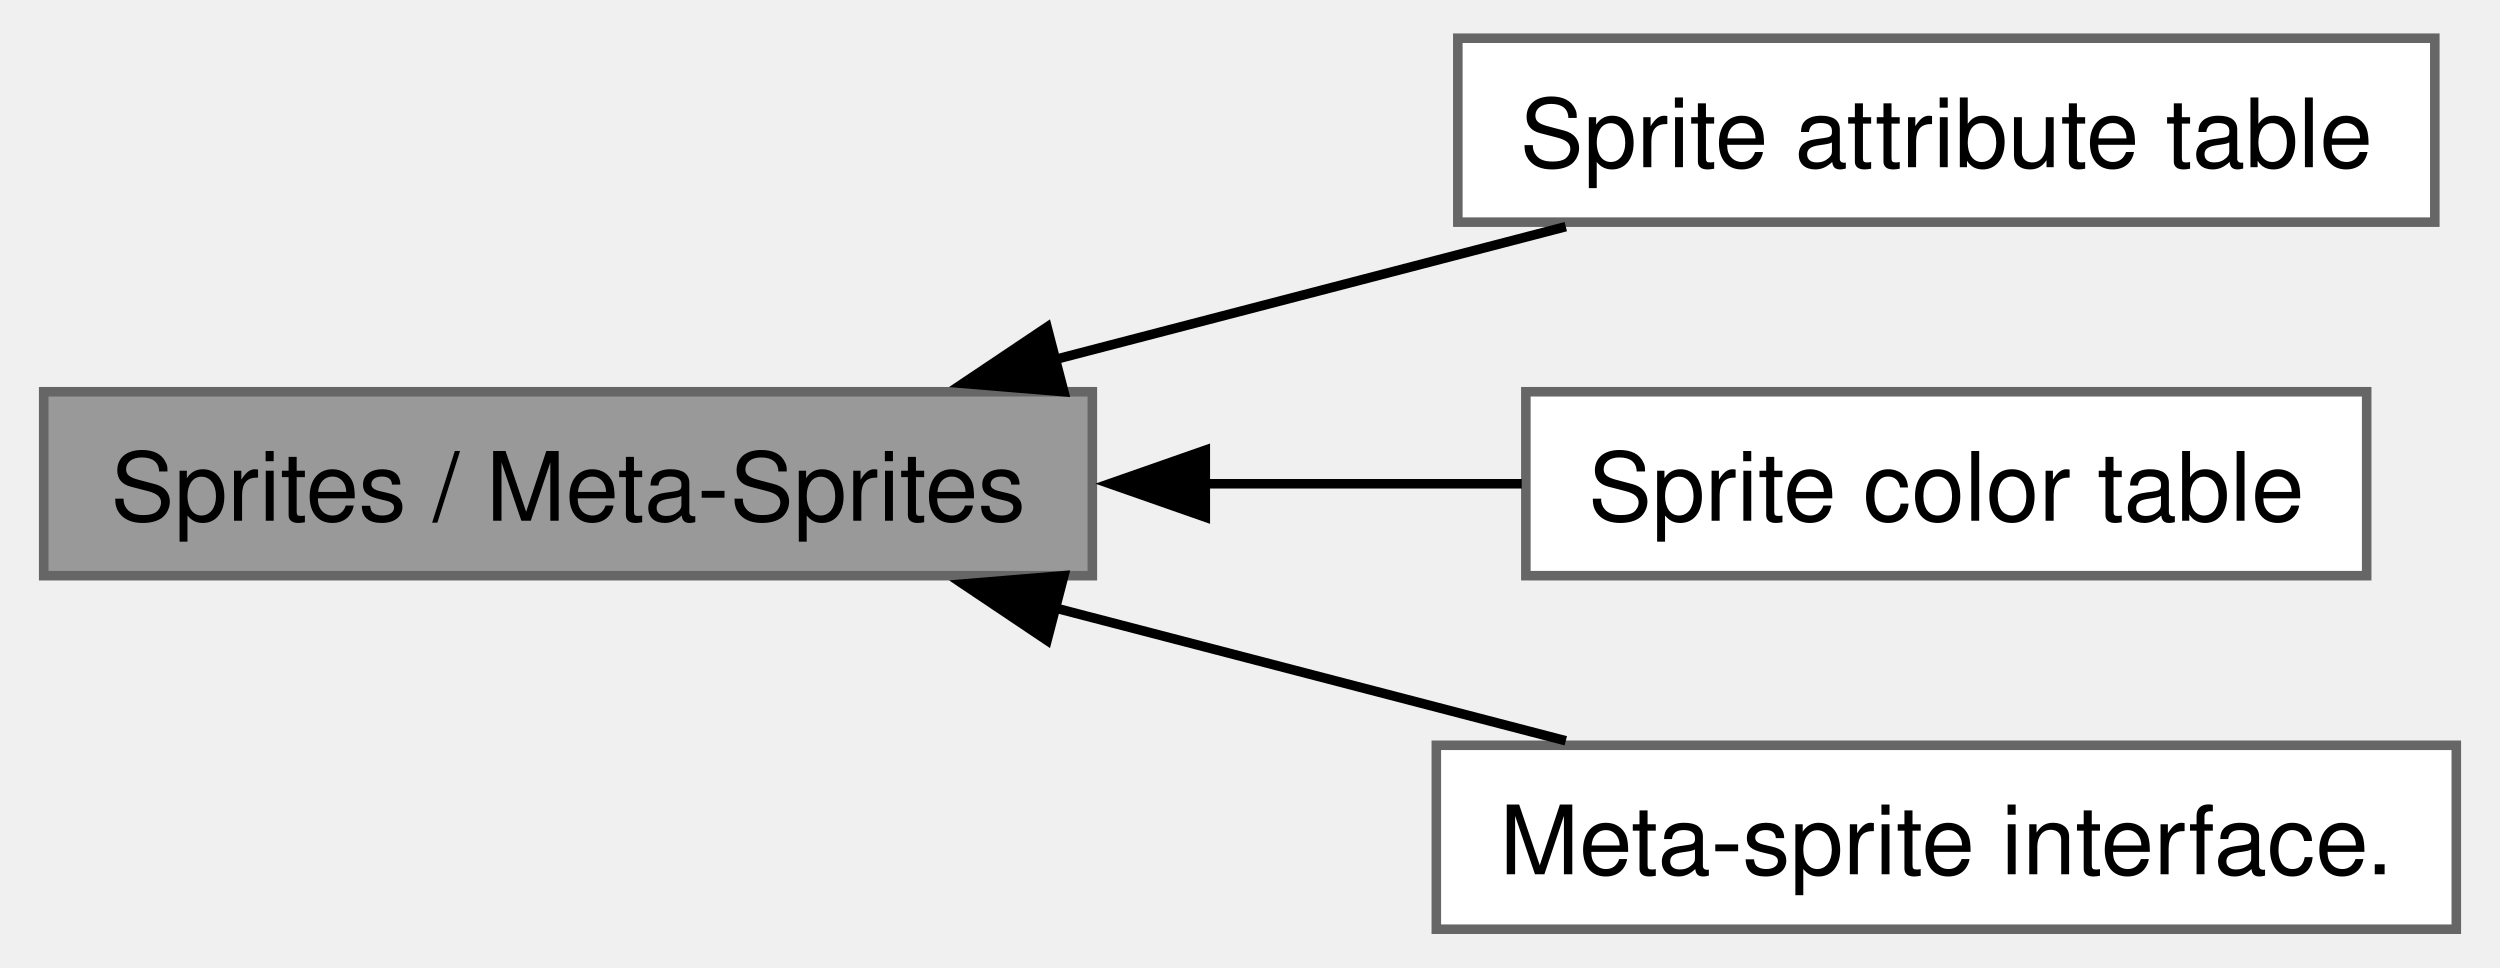
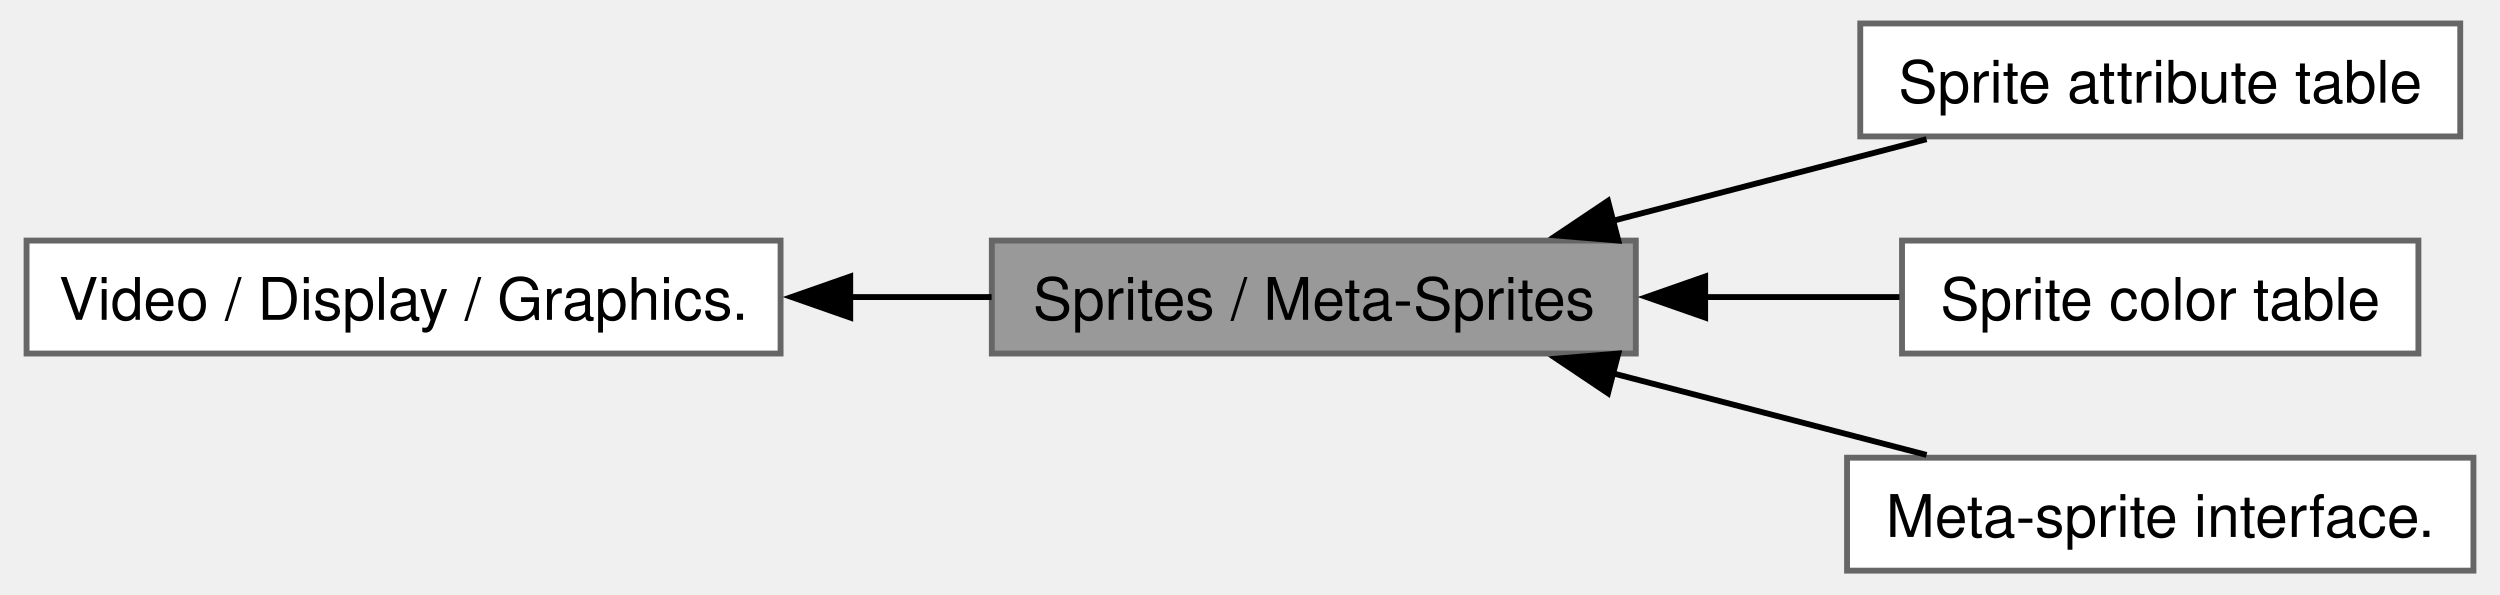
- <svg xmlns="http://www.w3.org/2000/svg" xmlns:xlink="http://www.w3.org/1999/xlink" width="261pt" height="101pt" viewBox="0.00 0.00 260.50 101.25">
+ <svg xmlns="http://www.w3.org/2000/svg" xmlns:xlink="http://www.w3.org/1999/xlink" width="425pt" height="101pt" viewBox="0.00 0.00 425.00 101.25">
  <g id="graph0" class="graph" transform="scale(1 1) rotate(0) translate(4 97.25)">
+     <g id="Node000002" class="node">
+       <g id="a_Node000002">
+         <a xlink:href="group__LIBMSX__GRAPHICS.html" target="_top" xlink:title=" ">
+           <polygon fill="white" stroke="#666666" points="128.5,-56.25 0,-56.25 0,-37 128.5,-37 128.5,-56.25" />
+           <text text-anchor="middle" x="64.25" y="-42.75" font-family="Helvetica,sans-Serif" font-size="10.00">Video / Display / Graphics.</text>
+         </a>
+       </g>
+     </g>
    <g id="Node000001" class="node">
      <g id="a_Node000001">
        <a xlink:title="#include &lt;sprite.h&gt;, #include &lt;sprite_color.h&gt;, #include &lt;metasprite.h&gt;">
-           <polygon fill="#999999" stroke="#666666" points="109.75,-56.25 0,-56.25 0,-37 109.75,-37 109.75,-56.25" />
-           <text text-anchor="middle" x="54.88" y="-42.75" font-family="Helvetica,sans-Serif" font-size="10.00">Sprites / Meta-Sprites</text>
+           <polygon fill="#999999" stroke="#666666" points="274.25,-56.25 164.5,-56.25 164.5,-37 274.25,-37 274.25,-56.25" />
+           <text text-anchor="middle" x="219.38" y="-42.75" font-family="Helvetica,sans-Serif" font-size="10.00">Sprites / Meta-Sprites</text>
        </a>
      </g>
    </g>
+     <g id="edge1" class="edge">
+       <path fill="none" stroke="black" d="M140.32,-46.62C148.47,-46.62 156.63,-46.62 164.46,-46.62" />
+       <polygon fill="black" stroke="black" points="140.37,-43.13 130.37,-46.63 140.37,-50.13 140.37,-43.13" />
+     </g>
+     <g id="Node000004" class="node">
+       <g id="a_Node000004">
+         <a xlink:href="group__SPRITES__ATTR.html" target="_top" xlink:title="Sprite attribute table interface.">
+           <polygon fill="white" stroke="#666666" points="414.75,-93.25 312.5,-93.25 312.5,-74 414.75,-74 414.75,-93.25" />
+           <text text-anchor="middle" x="363.62" y="-79.75" font-family="Helvetica,sans-Serif" font-size="10.00">Sprite attribute table</text>
+         </a>
+       </g>
+     </g>
+     <g id="edge3" class="edge">
+       <path fill="none" stroke="black" d="M269.94,-59.52C287.58,-64.11 307.19,-69.2 323.8,-73.53" />
+       <polygon fill="black" stroke="black" points="271.27,-56.25 260.71,-57.12 269.51,-63.02 271.27,-56.25" />
+     </g>
+     <g id="Node000005" class="node">
+       <g id="a_Node000005">
+         <a xlink:href="group__SPRITES__COLOR.html" target="_top" xlink:title="Sprite color table interface.">
+           <polygon fill="white" stroke="#666666" points="407.62,-56.25 319.62,-56.25 319.62,-37 407.62,-37 407.62,-56.25" />
+           <text text-anchor="middle" x="363.62" y="-42.75" font-family="Helvetica,sans-Serif" font-size="10.00">Sprite color table</text>
+         </a>
+       </g>
+     </g>
+     <g id="edge4" class="edge">
+       <path fill="none" stroke="black" d="M285.78,-46.62C297.11,-46.62 308.63,-46.62 319.19,-46.62" />
+       <polygon fill="black" stroke="black" points="286.07,-43.13 276.07,-46.63 286.07,-50.13 286.07,-43.13" />
+     </g>
    <g id="Node000003" class="node">
      <g id="a_Node000003">
-         <a xlink:href="group__SPRITES__ATTR.html" target="_top" xlink:title="Sprite attribute table interface.">
-           <polygon fill="white" stroke="#666666" points="250.25,-93.25 148,-93.25 148,-74 250.25,-74 250.25,-93.25" />
-           <text text-anchor="middle" x="199.12" y="-79.75" font-family="Helvetica,sans-Serif" font-size="10.00">Sprite attribute table</text>
+         <a xlink:href="group__SPRITES__METASPRITE.html" target="_top" xlink:title="Meta-sprite interface.">
+           <polygon fill="white" stroke="#666666" points="417,-19.25 310.25,-19.25 310.25,0 417,0 417,-19.25" />
+           <text text-anchor="middle" x="363.62" y="-5.75" font-family="Helvetica,sans-Serif" font-size="10.00">Meta-sprite interface.</text>
        </a>
      </g>
    </g>
    <g id="edge2" class="edge">
-       <path fill="none" stroke="black" d="M105.44,-59.52C123.08,-64.11 142.69,-69.2 159.3,-73.53" />
-       <polygon fill="black" stroke="black" points="106.77,-56.25 96.21,-57.12 105.01,-63.02 106.77,-56.25" />
-     </g>
-     <g id="Node000004" class="node">
-       <g id="a_Node000004">
-         <a xlink:href="group__SPRITES__COLOR.html" target="_top" xlink:title="Sprite color table interface.">
-           <polygon fill="white" stroke="#666666" points="243.12,-56.25 155.12,-56.25 155.12,-37 243.12,-37 243.12,-56.25" />
-           <text text-anchor="middle" x="199.12" y="-42.75" font-family="Helvetica,sans-Serif" font-size="10.00">Sprite color table</text>
-         </a>
-       </g>
-     </g>
-     <g id="edge3" class="edge">
-       <path fill="none" stroke="black" d="M121.28,-46.62C132.61,-46.62 144.13,-46.62 154.69,-46.62" />
-       <polygon fill="black" stroke="black" points="121.57,-43.13 111.57,-46.63 121.57,-50.13 121.57,-43.13" />
-     </g>
-     <g id="Node000002" class="node">
-       <g id="a_Node000002">
-         <a xlink:href="group__SPRITES__METASPRITE.html" target="_top" xlink:title="Meta-sprite interface.">
-           <polygon fill="white" stroke="#666666" points="252.5,-19.25 145.75,-19.25 145.75,0 252.5,0 252.5,-19.25" />
-           <text text-anchor="middle" x="199.12" y="-5.75" font-family="Helvetica,sans-Serif" font-size="10.00">Meta-sprite interface.</text>
-         </a>
-       </g>
-     </g>
-     <g id="edge1" class="edge">
-       <path fill="none" stroke="black" d="M105.44,-33.73C123.08,-29.14 142.69,-24.05 159.3,-19.72" />
-       <polygon fill="black" stroke="black" points="105.01,-30.23 96.21,-36.13 106.77,-37 105.01,-30.23" />
+       <path fill="none" stroke="black" d="M269.94,-33.73C287.58,-29.14 307.19,-24.05 323.8,-19.72" />
+       <polygon fill="black" stroke="black" points="269.51,-30.23 260.71,-36.13 271.27,-37 269.51,-30.23" />
    </g>
  </g>
</svg>
